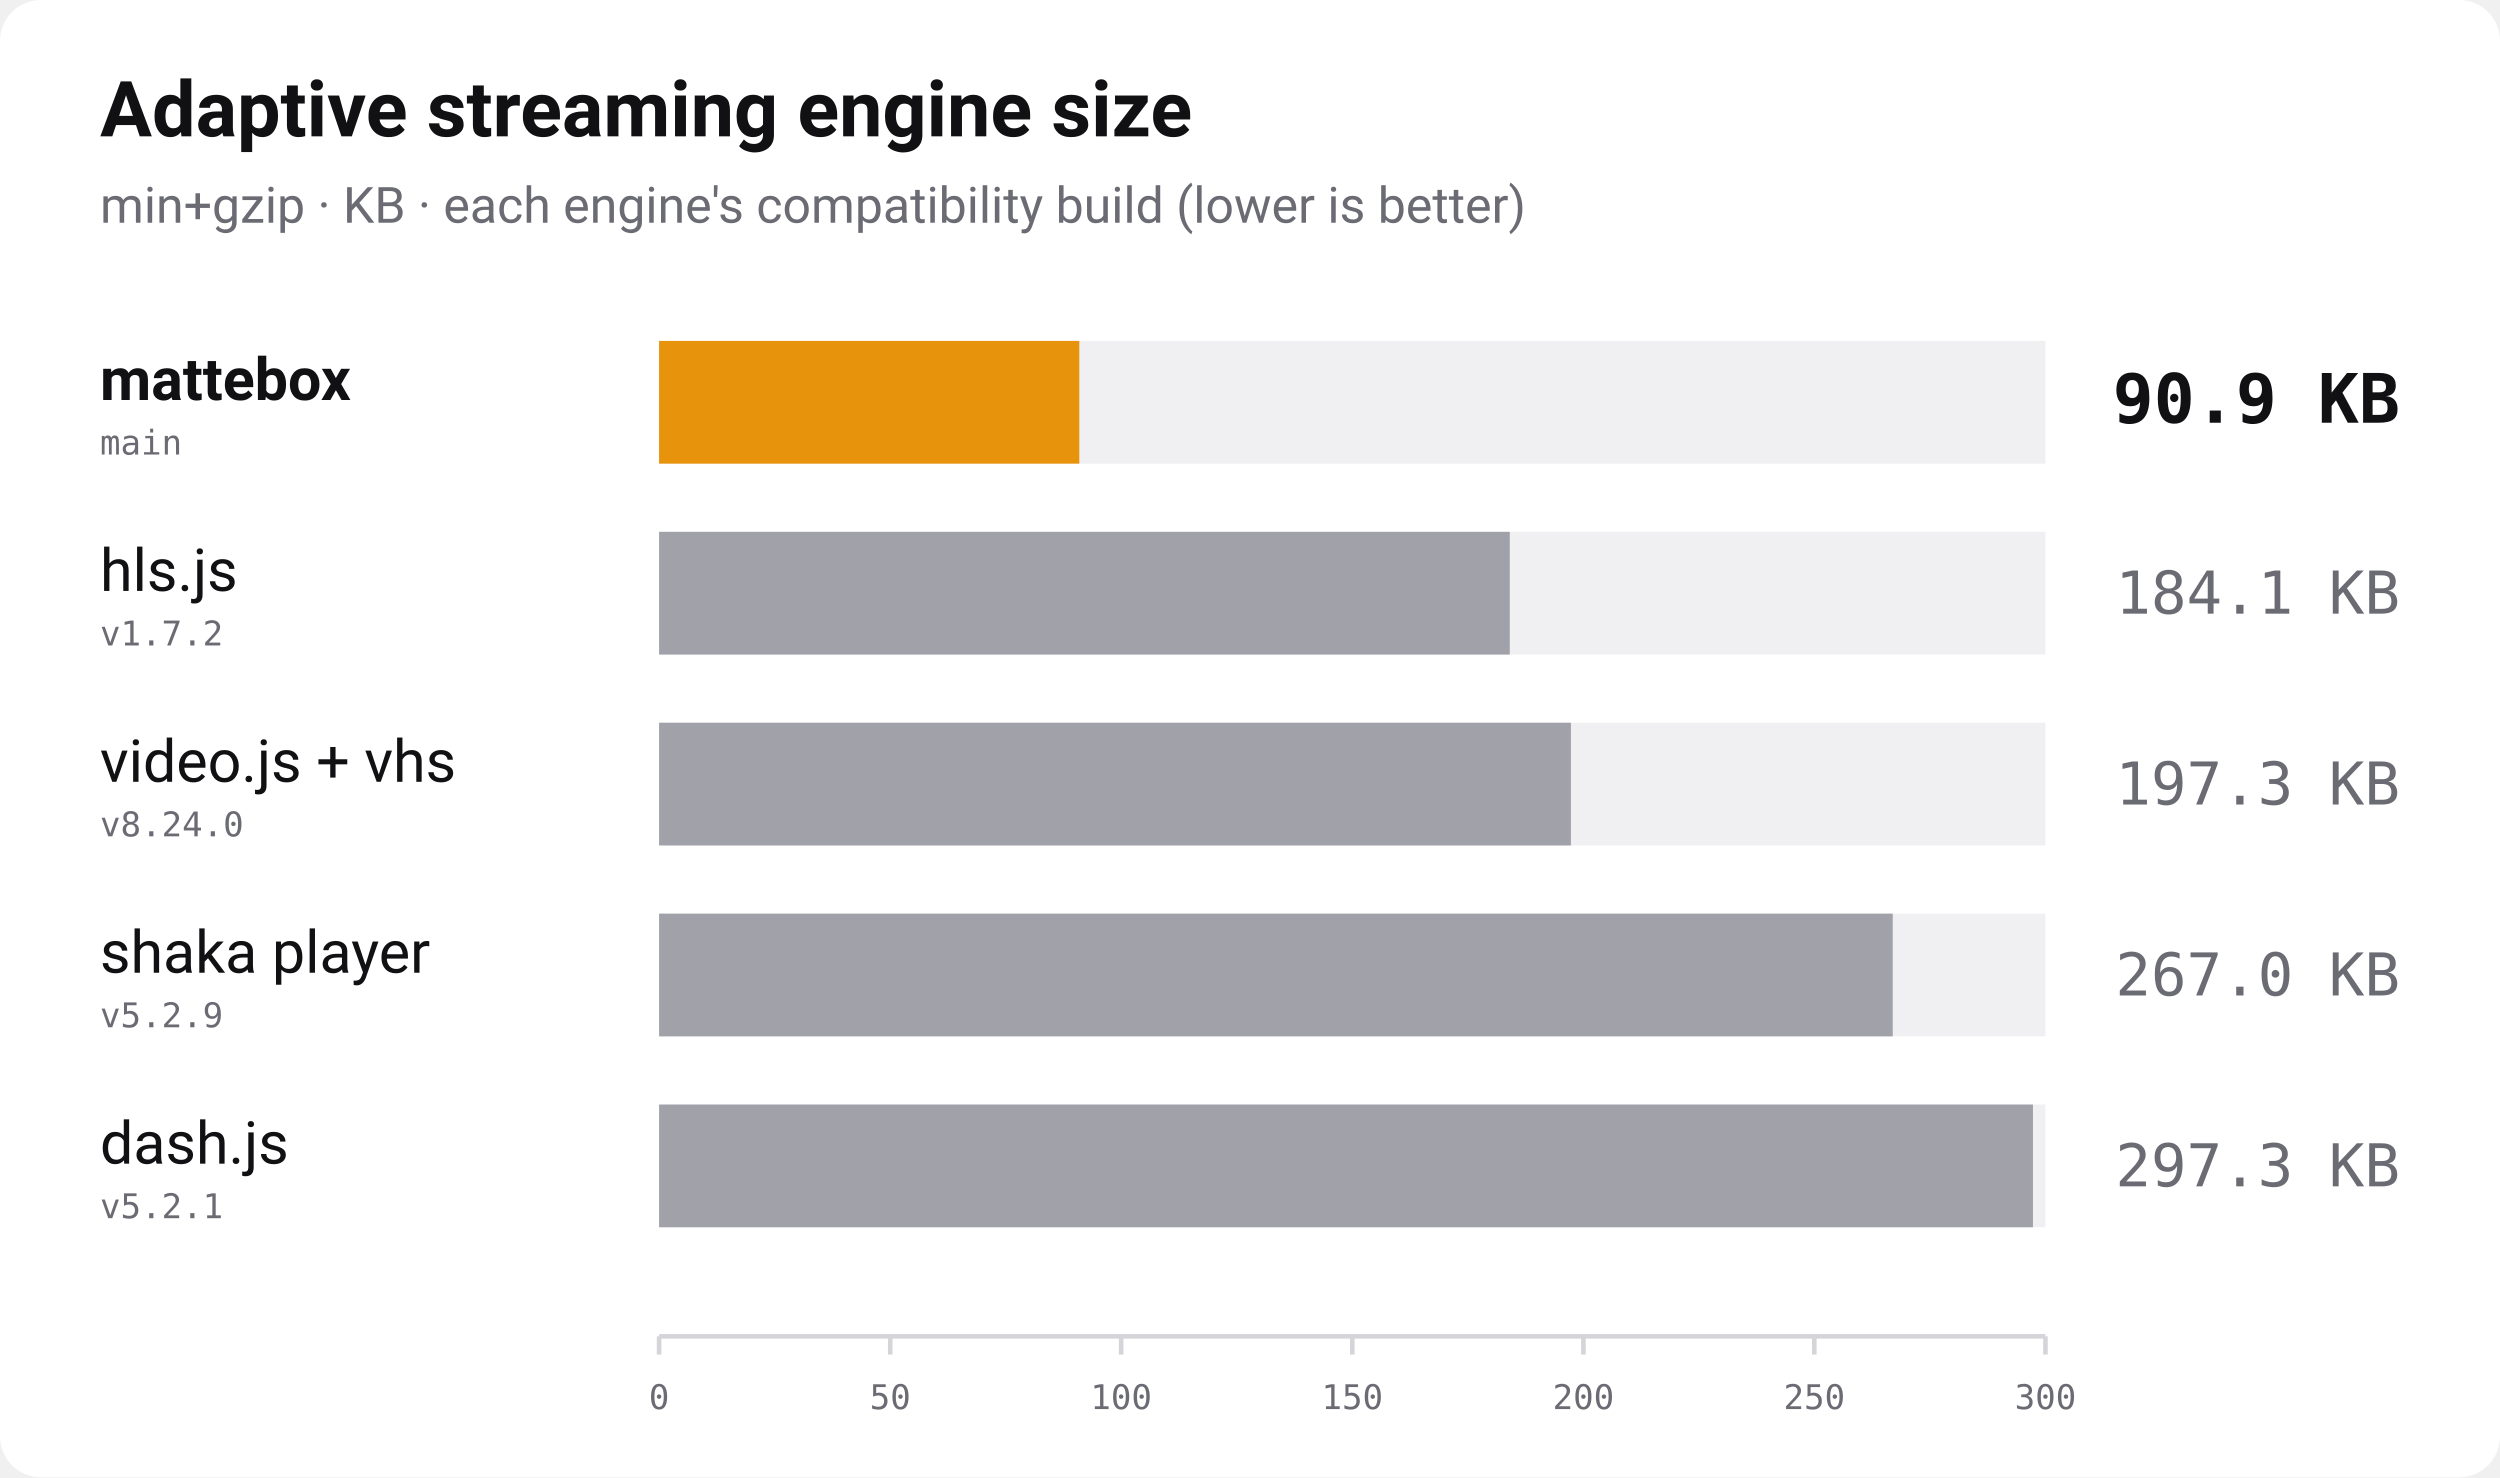
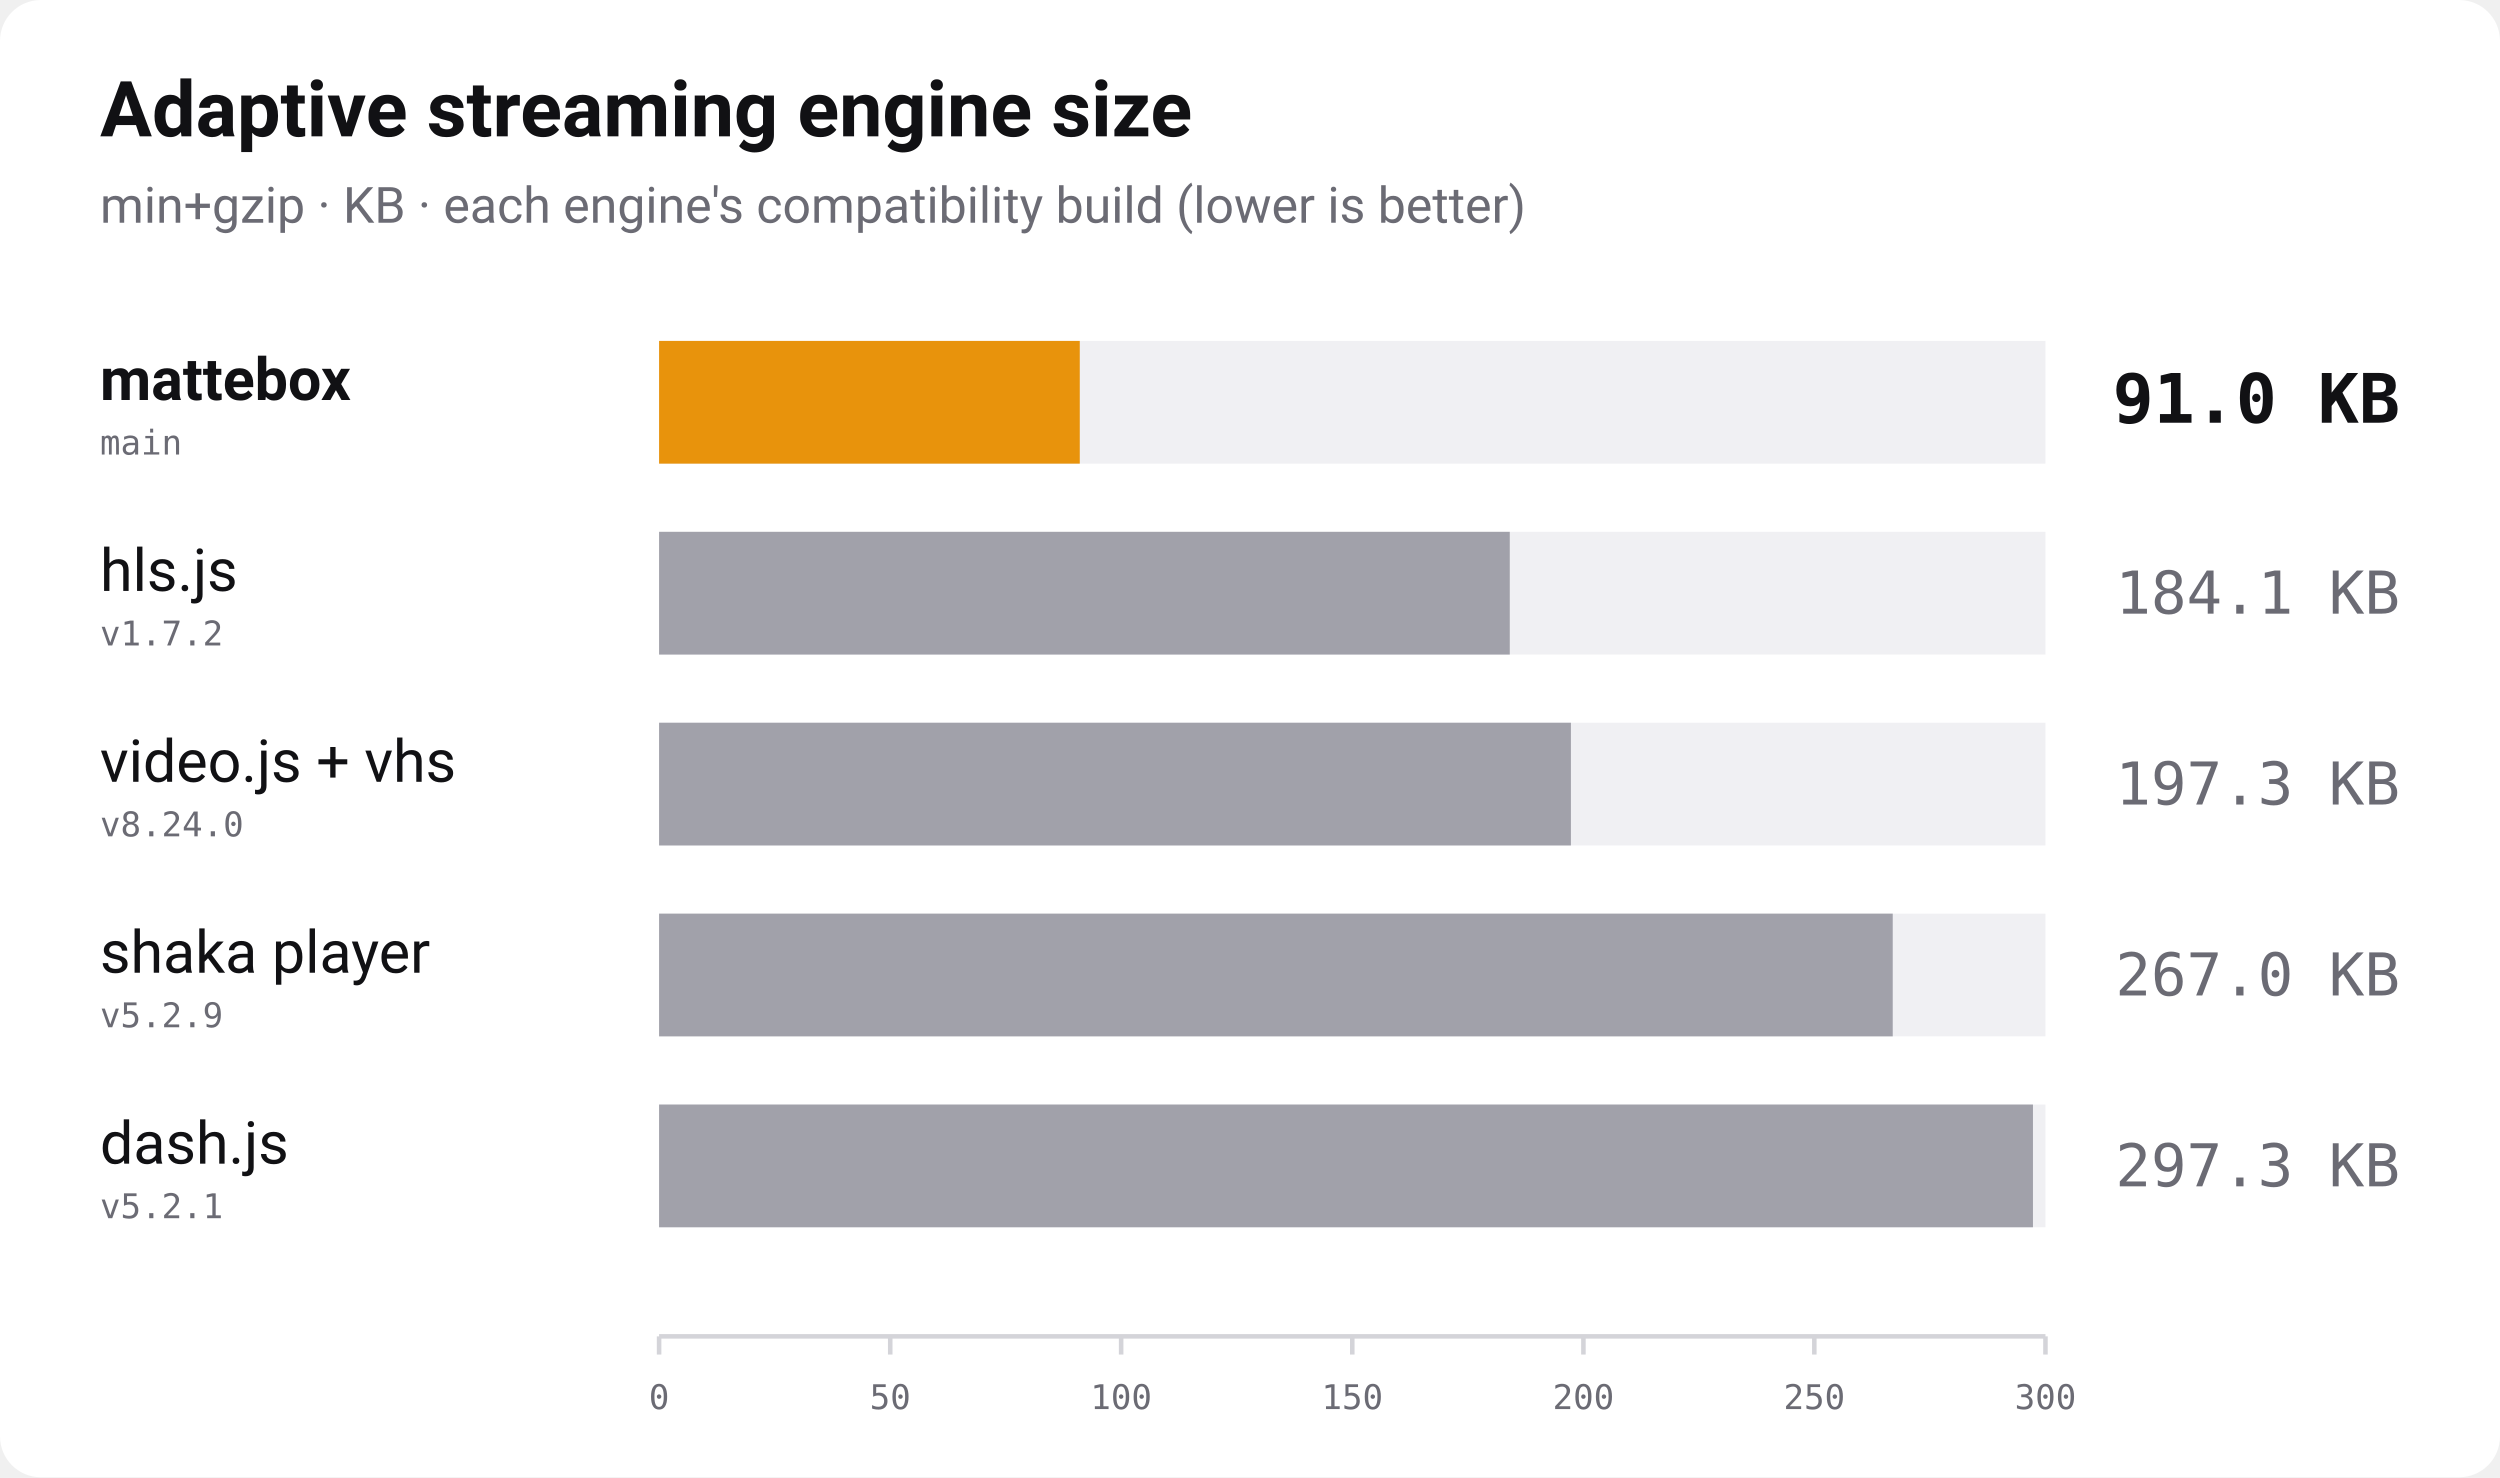
<svg xmlns="http://www.w3.org/2000/svg" width="1100" height="650" viewBox="0 0 1100 650" role="img" aria-label="Bundle size of adaptive streaming players, min+gzip, lower is better">
  <rect width="1100" height="650" rx="18" fill="#ffffff" />
  <text x="44" y="60" font-family="-apple-system, 'Segoe UI', Roboto, Helvetica, Arial, sans-serif" font-size="34" font-weight="700" fill="#111114">Adaptive streaming engine size</text>
  <text x="44" y="98" font-family="-apple-system, 'Segoe UI', Roboto, Helvetica, Arial, sans-serif" font-size="22" fill="#6b6b74">min+gzip · KB · each engine's compatibility build (lower is better)</text>
  <text x="44" y="176" font-family="-apple-system, 'Segoe UI', Roboto, Helvetica, Arial, sans-serif" font-size="26" font-weight="700" fill="#111114">mattebox</text>
  <text x="44" y="200" font-family="ui-monospace, 'SF Mono', Menlo, Consolas, monospace" font-size="15" fill="#6b6b74">main</text>
  <rect x="290" y="150" width="610" height="54" fill="#f0f0f3" />
-   <rect x="290" y="150" width="184.9" height="54" fill="#e8930c" />
-   <text x="1056" y="186" text-anchor="end" font-family="ui-monospace, 'SF Mono', Menlo, Consolas, monospace" font-size="30" font-weight="700" fill="#111114">90.9 KB</text>
+   <rect x="290" y="150" width="185.1" height="54" fill="#e8930c" />
+   <text x="1056" y="186" text-anchor="end" font-family="ui-monospace, 'SF Mono', Menlo, Consolas, monospace" font-size="30" font-weight="700" fill="#111114">91.0 KB</text>
  <text x="44" y="260" font-family="-apple-system, 'Segoe UI', Roboto, Helvetica, Arial, sans-serif" font-size="26" font-weight="400" fill="#111114">hls.js</text>
  <text x="44" y="284" font-family="ui-monospace, 'SF Mono', Menlo, Consolas, monospace" font-size="15" fill="#6b6b74">v1.7.2</text>
  <rect x="290" y="234" width="610" height="54" fill="#f0f0f3" />
  <rect x="290" y="234" width="374.3" height="54" fill="#a1a1aa" />
  <text x="1056" y="270" text-anchor="end" font-family="ui-monospace, 'SF Mono', Menlo, Consolas, monospace" font-size="26" font-weight="400" fill="#6b6b74">184.1 KB</text>
  <text x="44" y="344" font-family="-apple-system, 'Segoe UI', Roboto, Helvetica, Arial, sans-serif" font-size="26" font-weight="400" fill="#111114">video.js + vhs</text>
  <text x="44" y="368" font-family="ui-monospace, 'SF Mono', Menlo, Consolas, monospace" font-size="15" fill="#6b6b74">v8.24.0</text>
  <rect x="290" y="318" width="610" height="54" fill="#f0f0f3" />
  <rect x="290" y="318" width="401.2" height="54" fill="#a1a1aa" />
  <text x="1056" y="354" text-anchor="end" font-family="ui-monospace, 'SF Mono', Menlo, Consolas, monospace" font-size="26" font-weight="400" fill="#6b6b74">197.3 KB</text>
  <text x="44" y="428" font-family="-apple-system, 'Segoe UI', Roboto, Helvetica, Arial, sans-serif" font-size="26" font-weight="400" fill="#111114">shaka player</text>
  <text x="44" y="452" font-family="ui-monospace, 'SF Mono', Menlo, Consolas, monospace" font-size="15" fill="#6b6b74">v5.2.9</text>
  <rect x="290" y="402" width="610" height="54" fill="#f0f0f3" />
  <rect x="290" y="402" width="542.8" height="54" fill="#a1a1aa" />
  <text x="1056" y="438" text-anchor="end" font-family="ui-monospace, 'SF Mono', Menlo, Consolas, monospace" font-size="26" font-weight="400" fill="#6b6b74">267.0 KB</text>
  <text x="44" y="512" font-family="-apple-system, 'Segoe UI', Roboto, Helvetica, Arial, sans-serif" font-size="26" font-weight="400" fill="#111114">dash.js</text>
  <text x="44" y="536" font-family="ui-monospace, 'SF Mono', Menlo, Consolas, monospace" font-size="15" fill="#6b6b74">v5.2.1</text>
  <rect x="290" y="486" width="610" height="54" fill="#f0f0f3" />
  <rect x="290" y="486" width="604.5" height="54" fill="#a1a1aa" />
  <text x="1056" y="522" text-anchor="end" font-family="ui-monospace, 'SF Mono', Menlo, Consolas, monospace" font-size="26" font-weight="400" fill="#6b6b74">297.3 KB</text>
  <line x1="290" y1="588" x2="900" y2="588" stroke="#d4d4d9" stroke-width="2" />
  <line x1="290.0" y1="588" x2="290.0" y2="596" stroke="#d4d4d9" stroke-width="2" />
  <text x="290.0" y="620" text-anchor="middle" font-family="ui-monospace, 'SF Mono', Menlo, Consolas, monospace" font-size="15" fill="#6b6b74">0</text>
  <line x1="391.7" y1="588" x2="391.7" y2="596" stroke="#d4d4d9" stroke-width="2" />
  <text x="391.7" y="620" text-anchor="middle" font-family="ui-monospace, 'SF Mono', Menlo, Consolas, monospace" font-size="15" fill="#6b6b74">50</text>
  <line x1="493.3" y1="588" x2="493.3" y2="596" stroke="#d4d4d9" stroke-width="2" />
  <text x="493.3" y="620" text-anchor="middle" font-family="ui-monospace, 'SF Mono', Menlo, Consolas, monospace" font-size="15" fill="#6b6b74">100</text>
  <line x1="595.0" y1="588" x2="595.0" y2="596" stroke="#d4d4d9" stroke-width="2" />
  <text x="595.0" y="620" text-anchor="middle" font-family="ui-monospace, 'SF Mono', Menlo, Consolas, monospace" font-size="15" fill="#6b6b74">150</text>
  <line x1="696.7" y1="588" x2="696.7" y2="596" stroke="#d4d4d9" stroke-width="2" />
  <text x="696.7" y="620" text-anchor="middle" font-family="ui-monospace, 'SF Mono', Menlo, Consolas, monospace" font-size="15" fill="#6b6b74">200</text>
  <line x1="798.3" y1="588" x2="798.3" y2="596" stroke="#d4d4d9" stroke-width="2" />
  <text x="798.3" y="620" text-anchor="middle" font-family="ui-monospace, 'SF Mono', Menlo, Consolas, monospace" font-size="15" fill="#6b6b74">250</text>
  <line x1="900.0" y1="588" x2="900.0" y2="596" stroke="#d4d4d9" stroke-width="2" />
  <text x="900.0" y="620" text-anchor="middle" font-family="ui-monospace, 'SF Mono', Menlo, Consolas, monospace" font-size="15" fill="#6b6b74">300</text>
</svg>
